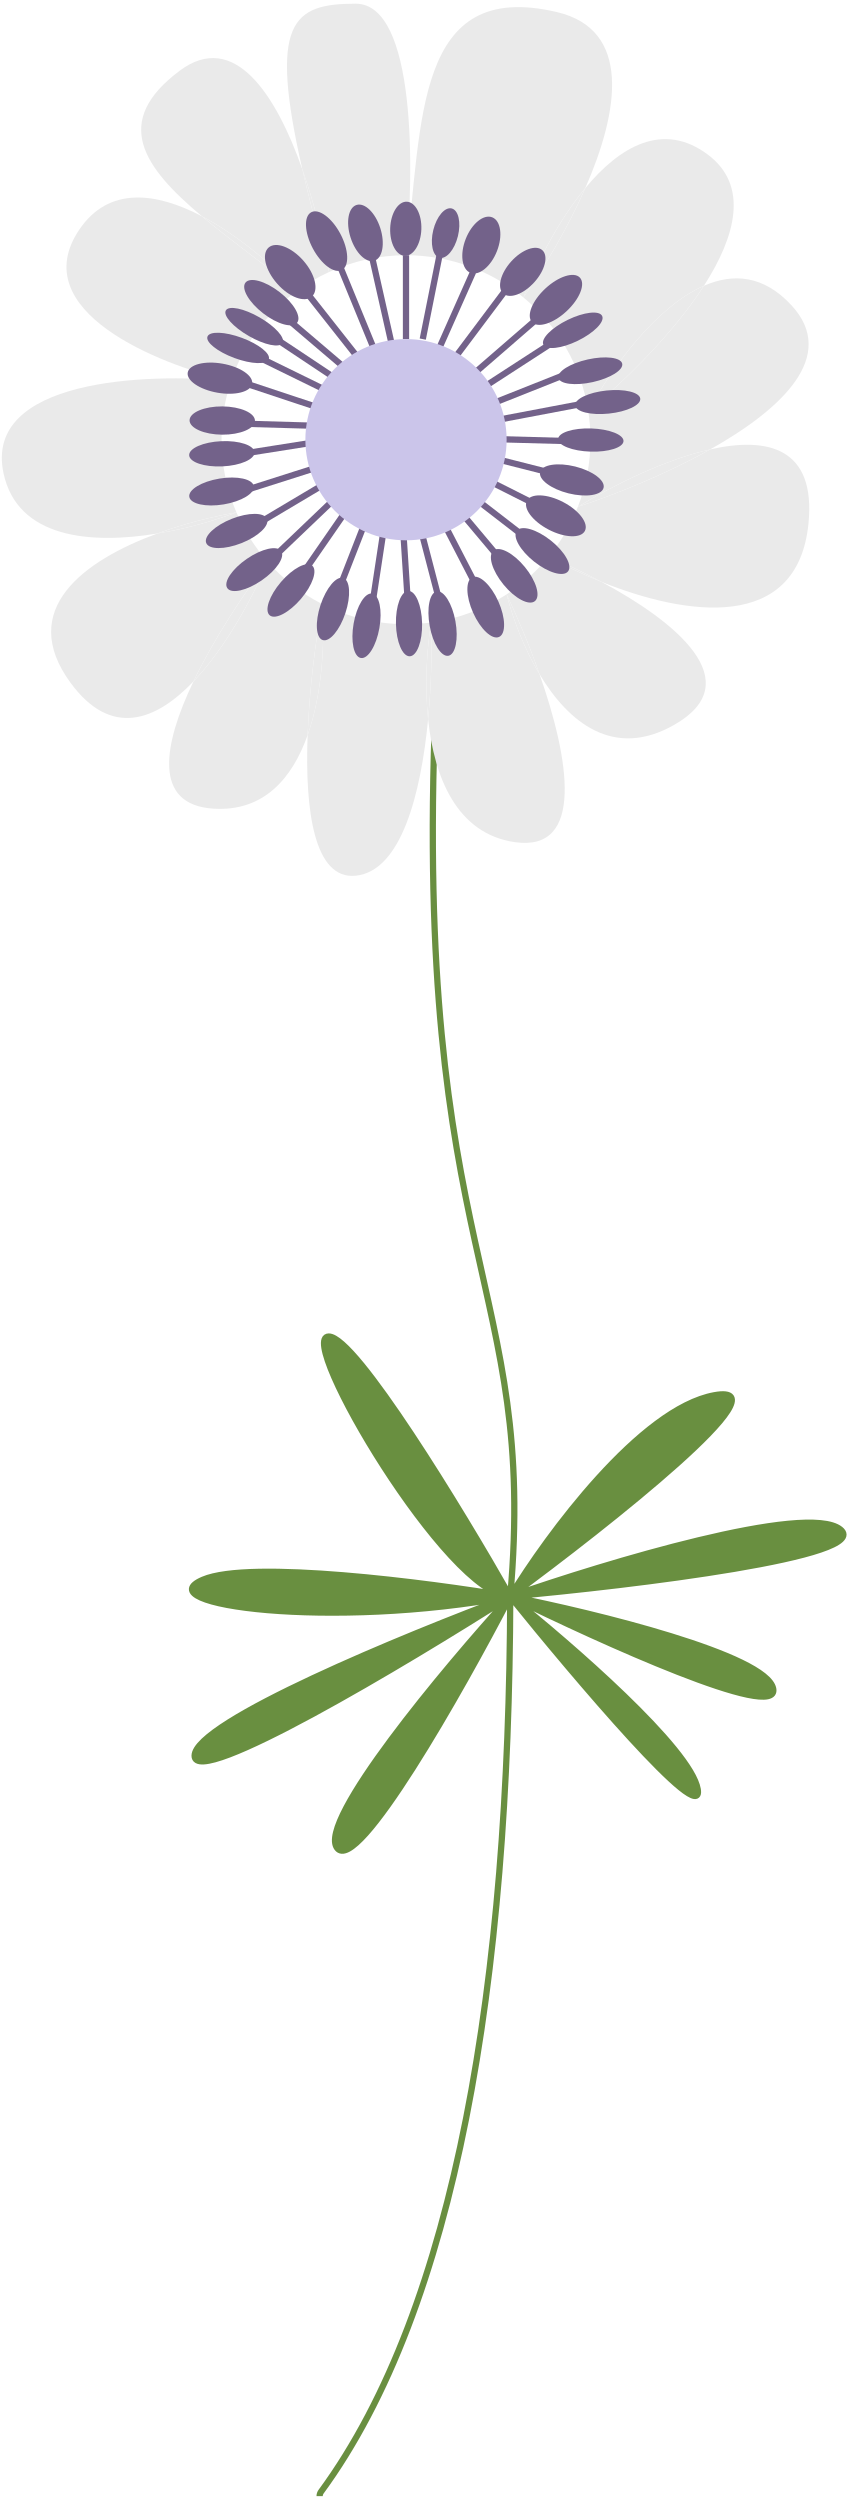
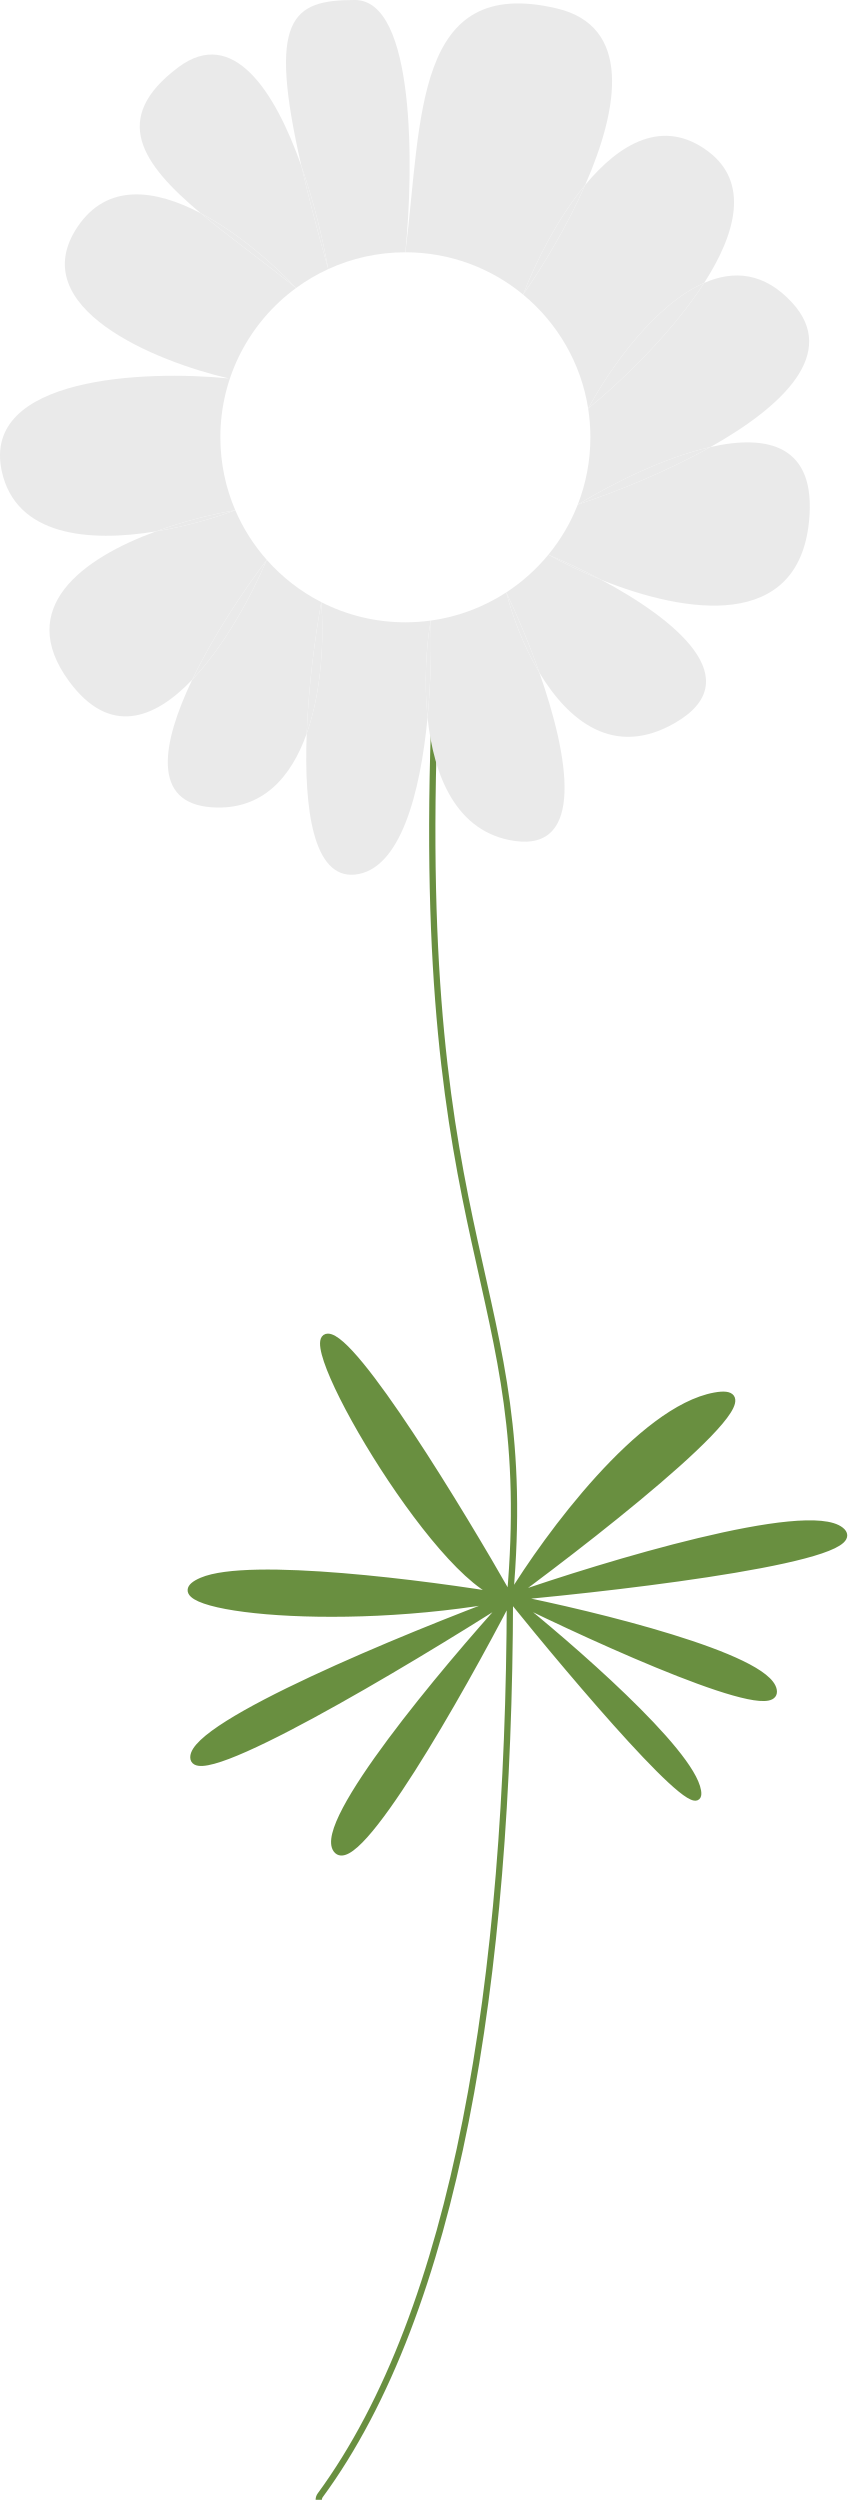
- <svg xmlns="http://www.w3.org/2000/svg" width="203" height="598" viewBox="0 0 203 598" fill="none">
-   <path d="M122.049 381.875C110.255 361.15 85.062 319.699 78.643 319.699C70.966 319.699 104.218 376.639 120.028 381.54C99.481 378.184 59.422 373.208 48.558 377.864C34.519 383.881 79.211 389.898 122.049 381.875C96.884 391.235 46.553 411.96 46.553 419.983C46.553 428.006 96.884 397.921 122.049 381.875C106.244 399.258 75.835 435.627 80.649 442.046C85.463 448.464 110.255 404.606 122.049 381.875C137.666 401.264 168.498 437.633 166.894 428.006C165.289 418.379 136.329 393.241 122.049 381.875C143.683 392.572 186.549 411.96 184.945 403.938C183.34 395.915 142.346 385.887 122.049 381.875C151.706 379.201 209.013 372.248 200.99 365.83C192.967 359.412 145.02 373.853 122.049 381.875C145.689 364.493 188.554 330.53 170.905 333.739C153.255 336.948 130.98 367.167 122.049 381.875Z" fill="#698F40" />
-   <path d="M104.181 168.488C98.794 301.376 128.724 306.763 122.049 381.875M122.049 381.875C121.798 473.648 109.204 551.829 76.807 596.005C76.577 596.318 76.455 596.692 76.455 597.081V597.081M122.049 381.875C110.255 361.15 85.062 319.699 78.643 319.699C70.621 319.699 107.291 381.875 122.049 381.875ZM122.049 381.875C102.232 378.533 59.79 373.05 48.558 377.864C34.519 383.881 79.211 389.898 122.049 381.875ZM122.049 381.875C96.884 391.235 46.553 411.96 46.553 419.983C46.553 428.006 96.884 397.921 122.049 381.875ZM122.049 381.875C106.244 399.258 75.835 435.627 80.649 442.046C85.463 448.464 110.255 404.606 122.049 381.875ZM122.049 381.875C130.98 367.167 153.255 336.948 170.905 333.739C188.554 330.53 145.689 364.493 122.049 381.875ZM122.049 381.875C145.02 373.853 192.967 359.412 200.99 365.83C209.013 372.248 151.706 379.201 122.049 381.875ZM122.049 381.875C142.346 385.887 183.34 395.915 184.945 403.938C186.549 411.96 143.683 392.572 122.049 381.875ZM122.049 381.875C136.329 393.241 165.289 418.379 166.894 428.006C168.498 437.633 137.666 401.264 122.049 381.875Z" stroke="#698F40" stroke-width="1.498" />
-   <path d="M125.195 71.139C117.566 64.839 107.783 61.053 97.115 61.053C101.127 28.963 99.121 -5.134 133.218 2.889C151.093 7.095 148.124 26.476 140.003 44.987C133.407 52.952 128.166 63.407 125.195 71.139Z" fill="#EAEAEA" />
-   <path d="M85.081 0.883C99.522 0.883 99.121 40.997 97.115 61.053C90.546 61.053 84.311 62.489 78.708 65.064C77.456 57.968 75.303 48.962 72.318 40.49C64.21 5.091 69.985 0.883 85.081 0.883Z" fill="#EAEAEA" />
-   <path d="M78.708 65.064C75.993 66.312 73.426 67.828 71.042 69.578C65.636 63.796 57.154 56.389 48.287 51.729C34.25 39.955 26.695 29.129 42.962 16.928C56.023 7.132 66.022 22.624 72.318 40.49C73.905 47.419 76.023 55.543 78.708 65.064Z" fill="#EAEAEA" />
-   <path d="M71.042 69.578C60.096 77.607 52.99 90.563 52.99 105.178C52.99 111.352 54.258 117.229 56.548 122.564C50.95 123.534 44.157 125.213 37.588 127.628C21.652 130.249 4.175 128.752 0.843 113.201C-3.971 90.737 34.94 89.133 54.996 91.138C37.614 87.127 6.058 74.291 18.894 55.036C25.964 44.431 37.415 46.015 48.287 51.729C55.019 57.375 63.241 63.239 71.042 69.578Z" fill="#EAEAEA" />
-   <path d="M56.548 122.564C58.415 126.917 60.963 130.908 64.057 134.405C58.289 142.025 51.176 152.765 46.275 163.002C37.202 172.515 26.524 176.482 16.888 163.343C4.04 145.822 20.011 134.09 37.588 127.628C44.672 126.463 51.451 124.484 56.548 122.564Z" fill="#EAEAEA" />
-   <path d="M64.057 134.405C67.705 138.528 72.112 141.963 77.059 144.492C75.529 153.005 74 164.705 73.582 175.835C69.913 186.193 63.056 194.232 50.985 193.428C36.567 192.467 38.952 178.296 46.275 163.002C53.822 155.089 60.257 143.339 64.057 134.405Z" fill="#EAEAEA" />
-   <path d="M77.059 144.492C83.076 147.568 89.893 149.303 97.115 149.303C99.156 149.303 101.165 149.165 103.132 148.896C102.12 155.02 101.53 163.577 102.404 172.022C100.693 189.899 95.961 208.385 85.081 209.473C75.153 210.466 72.904 193.9 73.582 175.835C77.229 165.541 77.725 152.956 77.059 144.492Z" fill="#EAEAEA" />
-   <path d="M103.132 148.896C109.724 147.998 115.853 145.643 121.184 142.167C122.609 147.762 125.249 154.94 129.067 161.294C136.19 181.552 139.896 203.837 123.189 201.45C109.227 199.456 103.84 185.89 102.404 172.022C103.216 163.533 103.348 155.182 103.132 148.896Z" fill="#EAEAEA" />
-   <path d="M121.184 142.167C124.968 139.7 128.351 136.667 131.212 133.188C134.841 135.195 139.177 137.296 143.85 139.175C161.578 148.645 179.299 163.084 161.297 173.371C146.814 181.647 135.999 172.827 129.067 161.294C126.613 154.314 123.754 147.574 121.184 142.167Z" fill="#EAEAEA" />
-   <path d="M131.212 133.188C134.143 129.624 136.526 125.593 138.232 121.223C147.409 118.207 159.412 113.375 169.879 107.495C183.748 104.361 195.194 107.178 193.388 125.235C190.78 151.319 164.142 147.337 143.85 139.175C139.456 136.828 135.063 134.786 131.212 133.188Z" fill="#EAEAEA" />
-   <path d="M140.711 98.322C139.011 87.428 133.327 77.855 125.195 71.139C130.034 64.219 135.731 54.724 140.003 44.987C148.252 35.027 158.621 28.961 169.32 36.985C179.138 44.349 176.07 56.4 168.376 68.357C156.87 73.397 146.224 88.105 140.711 98.322Z" fill="#EAEAEA" />
-   <path d="M140.711 98.322C149.316 91.251 160.982 79.847 168.376 68.357C156.87 73.397 146.224 88.105 140.711 98.322Z" fill="#EAEAEA" />
-   <path d="M138.232 121.223C140.174 116.251 141.24 110.839 141.24 105.178C141.24 102.846 141.059 100.556 140.711 98.322C149.316 91.251 160.982 79.847 168.376 68.357C175.378 65.29 182.7 65.803 189.377 73.087C200.39 85.101 187.248 97.74 169.879 107.495C159.1 109.931 146.857 115.961 138.232 121.223Z" fill="#EAEAEA" />
-   <path d="M138.232 121.223C147.409 118.207 159.412 113.375 169.879 107.495C159.1 109.931 146.857 115.961 138.232 121.223Z" fill="#EAEAEA" />
-   <path d="M131.212 133.188C134.841 135.195 139.177 137.296 143.85 139.175C139.456 136.828 135.063 134.786 131.212 133.188Z" fill="#EAEAEA" />
-   <path d="M121.184 142.167C122.609 147.762 125.249 154.94 129.067 161.294C126.613 154.314 123.754 147.574 121.184 142.167Z" fill="#EAEAEA" />
-   <path d="M103.132 148.896C102.12 155.02 101.53 163.577 102.404 172.022C103.216 163.533 103.348 155.182 103.132 148.896Z" fill="#EAEAEA" />
-   <path d="M77.059 144.492C75.529 153.005 74 164.705 73.582 175.835C77.229 165.541 77.725 152.956 77.059 144.492Z" fill="#EAEAEA" />
-   <path d="M64.057 134.405C58.289 142.025 51.176 152.765 46.275 163.002C53.822 155.089 60.257 143.339 64.057 134.405Z" fill="#EAEAEA" />
-   <path d="M56.548 122.564C50.95 123.534 44.157 125.213 37.588 127.628C44.672 126.463 51.451 124.484 56.548 122.564Z" fill="#EAEAEA" />
-   <path d="M71.042 69.578C65.636 63.796 57.154 56.389 48.287 51.729C55.019 57.375 63.241 63.239 71.042 69.578Z" fill="#EAEAEA" />
-   <path d="M78.708 65.064C77.456 57.968 75.303 48.962 72.318 40.49C73.905 47.419 76.023 55.543 78.708 65.064Z" fill="#EAEAEA" />
-   <path d="M140.003 44.987C133.407 52.952 128.166 63.407 125.195 71.139C130.034 64.219 135.731 54.724 140.003 44.987Z" fill="#EAEAEA" />
-   <path d="M109.15 85.124L121.184 69.078" stroke="#73628A" stroke-width="1.498" />
-   <path d="M114.052 88.769L129.205 75.629" stroke="#73628A" stroke-width="1.498" />
-   <path d="M116.388 92.158L133.217 81.246" stroke="#73628A" stroke-width="1.498" />
-   <path d="M105.137 83.121L113.16 65.07" stroke="#73628A" stroke-width="1.498" />
-   <path d="M101.125 81.112L105.137 61.055" stroke="#73628A" stroke-width="1.498" />
-   <path d="M97.115 81.112V61.055" stroke="#73628A" stroke-width="1.498" />
-   <path d="M93.528 81.597L89.117 62.031" stroke="#73628A" stroke-width="1.498" />
-   <path d="M89.4 83.353L81.07 63.055" stroke="#73628A" stroke-width="1.498" />
-   <path d="M85.274 85.103L72.607 69.043" stroke="#73628A" stroke-width="1.498" />
-   <path d="M80.651 90.788L63.623 79.457" stroke="#73628A" stroke-width="1.498" />
-   <path d="M82.672 88.159L67.404 75.152" stroke="#73628A" stroke-width="1.498" />
-   <path d="M77.736 93.229L58.934 84.019" stroke="#73628A" stroke-width="1.498" />
-   <path d="M76.246 97.527L57.002 91.141" stroke="#73628A" stroke-width="1.498" />
-   <path d="M74.758 101.824L52.978 101.207" stroke="#73628A" stroke-width="1.498" />
-   <path d="M75.385 105.783L54.232 109.129" stroke="#73628A" stroke-width="1.498" />
-   <path d="M75.184 112.024L56.414 118.004" stroke="#73628A" stroke-width="1.498" />
-   <path d="M77.376 115.912L60.795 125.777" stroke="#73628A" stroke-width="1.498" />
-   <path d="M79.563 119.796L65.172 133.547" stroke="#73628A" stroke-width="1.498" />
-   <path d="M82.864 122.08L71.772 138.113" stroke="#73628A" stroke-width="1.498" />
-   <path d="M87.597 124.255L80.139 143.367" stroke="#73628A" stroke-width="1.498" />
-   <path d="M92 125.253L88.947 145.363" stroke="#73628A" stroke-width="1.498" />
-   <path d="M96.409 126.25L97.762 147.359" stroke="#73628A" stroke-width="1.498" />
-   <path d="M100.289 125.237L105.523 145.336" stroke="#73628A" stroke-width="1.498" />
-   <path d="M105.547 123.948L114.969 142.172" stroke="#73628A" stroke-width="1.498" />
-   <path d="M109.208 121.298L122.289 136.875" stroke="#73628A" stroke-width="1.498" />
-   <path d="M112.868 118.653L129.609 131.582" stroke="#73628A" stroke-width="1.498" />
-   <path d="M114.672 113.883L133.219 123.23" stroke="#73628A" stroke-width="1.498" />
-   <path d="M117.648 109.519L137.533 114.566" stroke="#73628A" stroke-width="1.498" />
-   <path d="M118.096 105.026L138.43 105.578" stroke="#73628A" stroke-width="1.498" />
-   <path d="M118.544 100.528L139.326 96.586" stroke="#73628A" stroke-width="1.498" />
-   <path d="M117.06 96.803L136.361 89.133" stroke="#73628A" stroke-width="1.498" />
-   <ellipse cx="4.011" cy="7.131" rx="4.011" ry="7.131" transform="matrix(-0.930677 -0.365843 -0.365843 0.930677 121.475 53.4492)" fill="#73628A" />
-   <ellipse cx="3.035" cy="6.075" rx="3.035" ry="6.075" transform="matrix(-0.971119 -0.238596 -0.238596 0.971119 110.984 50.582)" fill="#73628A" />
-   <ellipse cx="3.73" cy="6.48" rx="3.73" ry="6.48" transform="matrix(-0.999362 -0.0357271 -0.0357271 0.999362 101.02 48.3789)" fill="#73628A" />
-   <ellipse cx="3.73" cy="7.004" rx="3.73" ry="7.004" transform="matrix(-0.952295 0.305178 0.305178 0.952295 88.8281 47.8906)" fill="#73628A" />
-   <ellipse cx="3.73" cy="7.821" rx="3.73" ry="7.821" transform="matrix(-0.883135 0.469119 0.469119 0.883135 77.7441 49.0195)" fill="#73628A" />
-   <ellipse cx="4.17" cy="7.821" rx="4.17" ry="7.821" transform="matrix(-0.750183 0.661231 0.661231 0.750183 67.375 56.4609)" fill="#73628A" />
-   <ellipse cx="3.212" cy="7.821" rx="3.212" ry="7.821" transform="matrix(-0.612357 0.790581 0.790581 0.612357 60.6816 65.0664)" fill="#73628A" />
-   <ellipse cx="2.572" cy="7.821" rx="2.572" ry="7.821" transform="matrix(-0.498246 0.867036 0.867036 0.498246 55.3047 72.0234)" fill="#73628A" />
-   <ellipse cx="2.572" cy="7.821" rx="2.572" ry="7.821" transform="matrix(-0.346914 0.937897 0.937897 0.346914 50.5176 78.0977)" fill="#73628A" />
-   <ellipse cx="3.525" cy="7.821" rx="3.525" ry="7.821" transform="matrix(-0.173385 0.984854 0.984854 0.173385 45.5156 85.6328)" fill="#73628A" />
-   <ellipse cx="3.382" cy="7.821" rx="3.382" ry="7.821" transform="matrix(-0.00713438 0.999975 0.999975 0.00713438 45.3691 97.1562)" fill="#73628A" />
-   <ellipse cx="3.017" cy="7.821" rx="3.017" ry="7.821" transform="matrix(0.0454504 0.998967 0.998967 -0.0454504 45.1133 105.887)" fill="#73628A" />
-   <ellipse cx="3.129" cy="7.821" rx="3.129" ry="7.821" transform="matrix(0.163523 0.98654 0.98654 -0.163523 44.7695 115.758)" fill="#73628A" />
-   <ellipse cx="3.129" cy="7.821" rx="3.129" ry="7.821" transform="matrix(0.367434 0.93005 0.93005 -0.367434 48.1758 126.973)" fill="#73628A" />
-   <ellipse cx="3.129" cy="7.821" rx="3.129" ry="7.821" transform="matrix(0.566407 0.824126 0.824126 -0.566407 52.5996 138.105)" fill="#73628A" />
-   <ellipse cx="3.129" cy="7.821" rx="3.129" ry="7.821" transform="matrix(0.759629 0.650357 0.650357 -0.759629 62.1309 145.141)" fill="#73628A" />
-   <ellipse cx="3.129" cy="7.821" rx="3.129" ry="7.821" transform="matrix(0.948983 0.315327 0.315327 -0.948983 74.2109 152.113)" fill="#73628A" />
-   <ellipse cx="3.129" cy="7.821" rx="3.129" ry="7.821" transform="matrix(0.984839 0.173474 0.173474 -0.984839 83.2305 156.848)" fill="#73628A" />
-   <ellipse cx="3.129" cy="7.821" rx="3.129" ry="7.821" transform="matrix(0.999792 -0.0203926 -0.0203926 -0.999792 94.8691 157.047)" fill="#73628A" />
-   <ellipse cx="3.129" cy="7.821" rx="3.129" ry="7.821" transform="matrix(0.984021 -0.178054 -0.178054 -0.984021 104.174 157.418)" fill="#73628A" />
-   <ellipse cx="3.308" cy="7.821" rx="3.308" ry="7.821" transform="matrix(0.913168 -0.407584 -0.407584 -0.913168 116.355 153.707)" fill="#73628A" />
-   <ellipse cx="3.308" cy="7.821" rx="3.308" ry="7.821" transform="matrix(0.773909 -0.633297 -0.633297 -0.773909 125.389 145.883)" fill="#73628A" />
-   <ellipse cx="3.217" cy="7.821" rx="3.217" ry="7.821" transform="matrix(0.622492 -0.782626 -0.782626 -0.622492 133.873 139.195)" fill="#73628A" />
-   <ellipse cx="3.724" cy="7.821" rx="3.724" ry="7.821" transform="matrix(0.46111 -0.887343 -0.887343 -0.46111 138.189 130.297)" fill="#73628A" />
-   <ellipse cx="3.308" cy="7.821" rx="3.308" ry="7.821" transform="matrix(0.241887 -0.970305 -0.970305 -0.241887 143.574 119.902)" fill="#73628A" />
-   <ellipse cx="2.774" cy="7.821" rx="2.774" ry="7.821" transform="matrix(0.0320126 -0.999487 -0.999487 -0.0320126 149.053 108.281)" fill="#73628A" />
-   <ellipse cx="2.774" cy="7.821" rx="2.774" ry="7.821" transform="matrix(-0.103252 -0.994655 -0.994655 0.103252 153.436 98.1211)" fill="#73628A" />
-   <ellipse cx="2.774" cy="7.821" rx="2.774" ry="7.821" transform="matrix(-0.217321 -0.9761 -0.9761 0.217321 149.434 89.6953)" fill="#73628A" />
-   <ellipse cx="2.774" cy="7.821" rx="2.774" ry="7.821" transform="matrix(-0.4387 -0.898634 -0.898634 0.4387 145.25 78.0703)" fill="#73628A" />
-   <ellipse cx="3.714" cy="7.821" rx="3.714" ry="7.821" transform="matrix(-0.680503 -0.732746 -0.732746 0.680503 141.24 69.1328)" fill="#73628A" />
-   <ellipse cx="3.717" cy="6.982" rx="3.717" ry="6.982" transform="matrix(-0.742542 -0.669799 -0.669799 0.742542 132.48 62.332)" fill="#73628A" />
-   <circle cx="24.068" cy="24.068" r="24.068" transform="matrix(-1 0 0 1 121.184 81.1094)" fill="#CBC5EA" />
+ <svg xmlns="http://www.w3.org/2000/svg" width="270" height="795" viewBox="0 0 270 795" fill="none">
+   <path d="M162.157 507.993C146.431 480.359 112.84 425.091 104.282 425.091C94.045 425.091 138.381 501.012 159.461 507.545C132.065 503.071 78.653 496.437 64.168 502.644C45.449 510.667 105.039 518.69 162.157 507.993C128.603 520.472 61.494 548.106 61.494 558.803C61.494 569.5 128.603 529.387 162.157 507.993C141.082 531.169 100.538 579.662 106.956 588.22C113.374 596.777 146.431 538.301 162.157 507.993C182.979 533.844 224.088 582.336 221.949 569.5C219.809 556.664 181.196 523.147 162.157 507.993C191.002 522.255 248.156 548.106 246.017 537.409C243.878 526.712 189.219 513.341 162.157 507.993C201.698 504.427 278.108 495.156 267.411 486.599C256.714 478.041 192.784 497.296 162.157 507.993C193.676 484.816 250.83 439.532 227.297 443.811C203.764 448.09 174.065 488.382 162.157 507.993Z" fill="#698F40" />
+   <path d="M138.332 223.477C131.149 400.66 171.056 407.843 162.157 507.993M162.157 507.993C161.821 630.356 145.029 734.598 101.834 793.498C101.527 793.916 101.364 794.416 101.364 794.934V794.934M162.157 507.993C146.431 480.359 112.84 425.091 104.282 425.091C93.585 425.091 142.479 507.993 162.157 507.993ZM162.157 507.993C135.734 503.536 79.144 496.226 64.168 502.644C45.449 510.667 105.039 518.69 162.157 507.993ZM162.157 507.993C128.603 520.472 61.494 548.106 61.494 558.803C61.494 569.5 128.603 529.387 162.157 507.993ZM162.157 507.993C141.082 531.169 100.538 579.662 106.956 588.22C113.374 596.777 146.431 538.301 162.157 507.993ZM162.157 507.993C174.065 488.382 203.764 448.09 227.297 443.811C250.83 439.532 193.676 484.816 162.157 507.993ZM162.157 507.993C192.784 497.296 256.714 478.041 267.411 486.599C278.108 495.156 201.698 504.427 162.157 507.993ZM162.157 507.993C189.219 513.341 243.878 526.712 246.017 537.409C248.156 548.106 191.002 522.255 162.157 507.993ZM162.157 507.993C181.196 523.147 219.809 556.664 221.949 569.5C224.088 582.336 182.979 533.844 162.157 507.993Z" stroke="#698F40" stroke-width="1.997" />
+   <path d="M166.347 93.675C156.175 85.275 143.131 80.228 128.908 80.228C134.256 37.44 131.582 -8.022 177.044 2.675C200.878 8.283 196.92 34.124 186.092 58.806C177.296 69.425 170.308 83.366 166.347 93.675Z" fill="#EAEAEA" />
+   <path d="M112.863 0C132.117 0 131.582 53.485 128.908 80.228C120.148 80.228 111.835 82.142 104.365 85.576C102.696 76.113 99.825 64.106 95.845 52.81C85.035 5.611 92.734 0 112.863 0Z" fill="#EAEAEA" />
+   <path d="M104.365 85.576C100.745 87.24 97.323 89.26 94.143 91.593C86.935 83.885 75.626 74.009 63.804 67.795C45.087 52.096 35.014 37.661 56.704 21.394C74.118 8.333 87.45 28.988 95.845 52.81C97.96 62.048 100.786 72.88 104.365 85.576Z" fill="#EAEAEA" />
+   <path d="M94.143 91.593C79.549 102.299 70.075 119.574 70.075 139.061C70.075 147.292 71.765 155.128 74.818 162.242C67.355 163.535 58.297 165.773 49.538 168.993C28.291 172.488 4.988 170.492 0.545 149.757C-5.873 119.806 46.007 117.666 72.749 120.341C49.572 114.992 7.498 97.877 24.613 72.204C34.04 58.064 49.308 60.177 63.804 67.795C72.779 75.323 83.742 83.142 94.143 91.593Z" fill="#EAEAEA" />
+   <path d="M74.818 162.242C77.308 168.045 80.705 173.367 84.831 178.03C77.14 188.19 67.656 202.51 61.121 216.158C49.024 228.842 34.786 234.132 21.939 216.613C4.808 193.253 26.102 177.609 49.538 168.993C58.983 167.44 68.022 164.802 74.818 162.242Z" fill="#EAEAEA" />
+   <path d="M84.831 178.03C89.694 183.527 95.57 188.107 102.166 191.479C100.127 202.829 98.088 218.429 97.531 233.27C92.639 247.08 83.495 257.8 67.401 256.727C48.176 255.445 51.357 236.551 61.121 216.158C71.183 205.608 79.764 189.942 84.831 178.03Z" fill="#EAEAEA" />
+   <path d="M102.166 191.479C110.189 195.581 119.278 197.894 128.908 197.894C131.629 197.894 134.308 197.709 136.931 197.352C135.581 205.517 134.794 216.926 135.96 228.185C133.678 252.021 127.369 276.67 112.863 278.121C99.625 279.444 96.626 257.357 97.531 233.27C102.393 219.544 103.054 202.765 102.166 191.479Z" fill="#EAEAEA" />
+   <path d="M136.931 197.352C145.72 196.153 153.891 193.014 160.999 188.379C162.899 195.839 166.419 205.409 171.511 213.882C181.007 240.892 185.949 270.606 163.673 267.424C145.058 264.764 137.874 246.676 135.96 228.185C137.043 216.867 137.218 205.733 136.931 197.352Z" fill="#EAEAEA" />
+   <path d="M160.999 188.379C166.045 185.089 170.556 181.045 174.37 176.407C179.209 179.082 184.99 181.884 191.221 184.39C214.858 197.017 238.487 216.268 214.484 229.984C195.172 241.019 180.752 229.259 171.511 213.882C168.239 204.575 164.426 195.588 160.999 188.379Z" fill="#EAEAEA" />
+   <path d="M174.37 176.407C178.278 171.656 181.455 166.281 183.731 160.454C195.966 156.432 211.97 149.989 225.926 142.15C244.419 137.971 259.679 141.726 257.272 165.803C253.794 200.582 218.277 195.272 191.221 184.39C185.363 181.26 179.504 178.538 174.37 176.407Z" fill="#EAEAEA" />
+   <path d="M187.035 129.919C184.769 115.394 177.19 102.63 166.347 93.675C172.8 84.449 180.396 71.788 186.092 58.806C197.09 45.525 210.916 37.437 225.181 48.136C238.272 57.955 234.181 74.023 223.923 89.965C208.58 96.685 194.386 116.296 187.035 129.919Z" fill="#EAEAEA" />
+   <path d="M187.035 129.919C198.509 120.491 214.064 105.286 223.923 89.965C208.58 96.685 194.386 116.296 187.035 129.919Z" fill="#EAEAEA" />
+   <path d="M183.731 160.454C186.32 153.824 187.741 146.608 187.741 139.061C187.741 135.951 187.5 132.898 187.035 129.919C198.509 120.491 214.064 105.286 223.923 89.965C233.259 85.876 243.02 86.56 251.923 96.272C266.607 112.291 249.085 129.143 225.926 142.15C211.554 145.398 195.23 153.437 183.731 160.454Z" fill="#EAEAEA" />
+   <path d="M183.731 160.454C195.966 156.432 211.97 149.989 225.926 142.15C211.554 145.398 195.23 153.437 183.731 160.454Z" fill="#EAEAEA" />
+   <path d="M174.37 176.407C179.209 179.082 184.99 181.884 191.221 184.39C185.363 181.26 179.504 178.538 174.37 176.407Z" fill="#EAEAEA" />
+   <path d="M160.999 188.379C162.899 195.839 166.419 205.409 171.511 213.882C168.239 204.575 164.426 195.588 160.999 188.379Z" fill="#EAEAEA" />
+   <path d="M136.931 197.352C135.581 205.517 134.794 216.926 135.96 228.185C137.043 216.867 137.218 205.733 136.931 197.352Z" fill="#EAEAEA" />
+   <path d="M102.166 191.479C100.127 202.829 98.088 218.429 97.531 233.27C102.393 219.544 103.054 202.765 102.166 191.479Z" fill="#EAEAEA" />
+   <path d="M84.831 178.03C77.14 188.19 67.656 202.51 61.121 216.158C71.183 205.608 79.764 189.942 84.831 178.03Z" fill="#EAEAEA" />
+   <path d="M74.818 162.242C67.355 163.535 58.297 165.773 49.538 168.993C58.983 167.44 68.022 164.802 74.818 162.242Z" fill="#EAEAEA" />
+   <path d="M94.143 91.593C86.935 83.885 75.626 74.009 63.804 67.795C72.779 75.323 83.742 83.142 94.143 91.593Z" fill="#EAEAEA" />
+   <path d="M104.365 85.576C102.696 76.113 99.825 64.106 95.845 52.81C97.96 62.048 100.786 72.88 104.365 85.576Z" fill="#EAEAEA" />
+   <path d="M186.092 58.806C177.296 69.425 170.308 83.366 166.347 93.675C172.8 84.449 180.396 71.788 186.092 58.806Z" fill="#EAEAEA" />
</svg>
